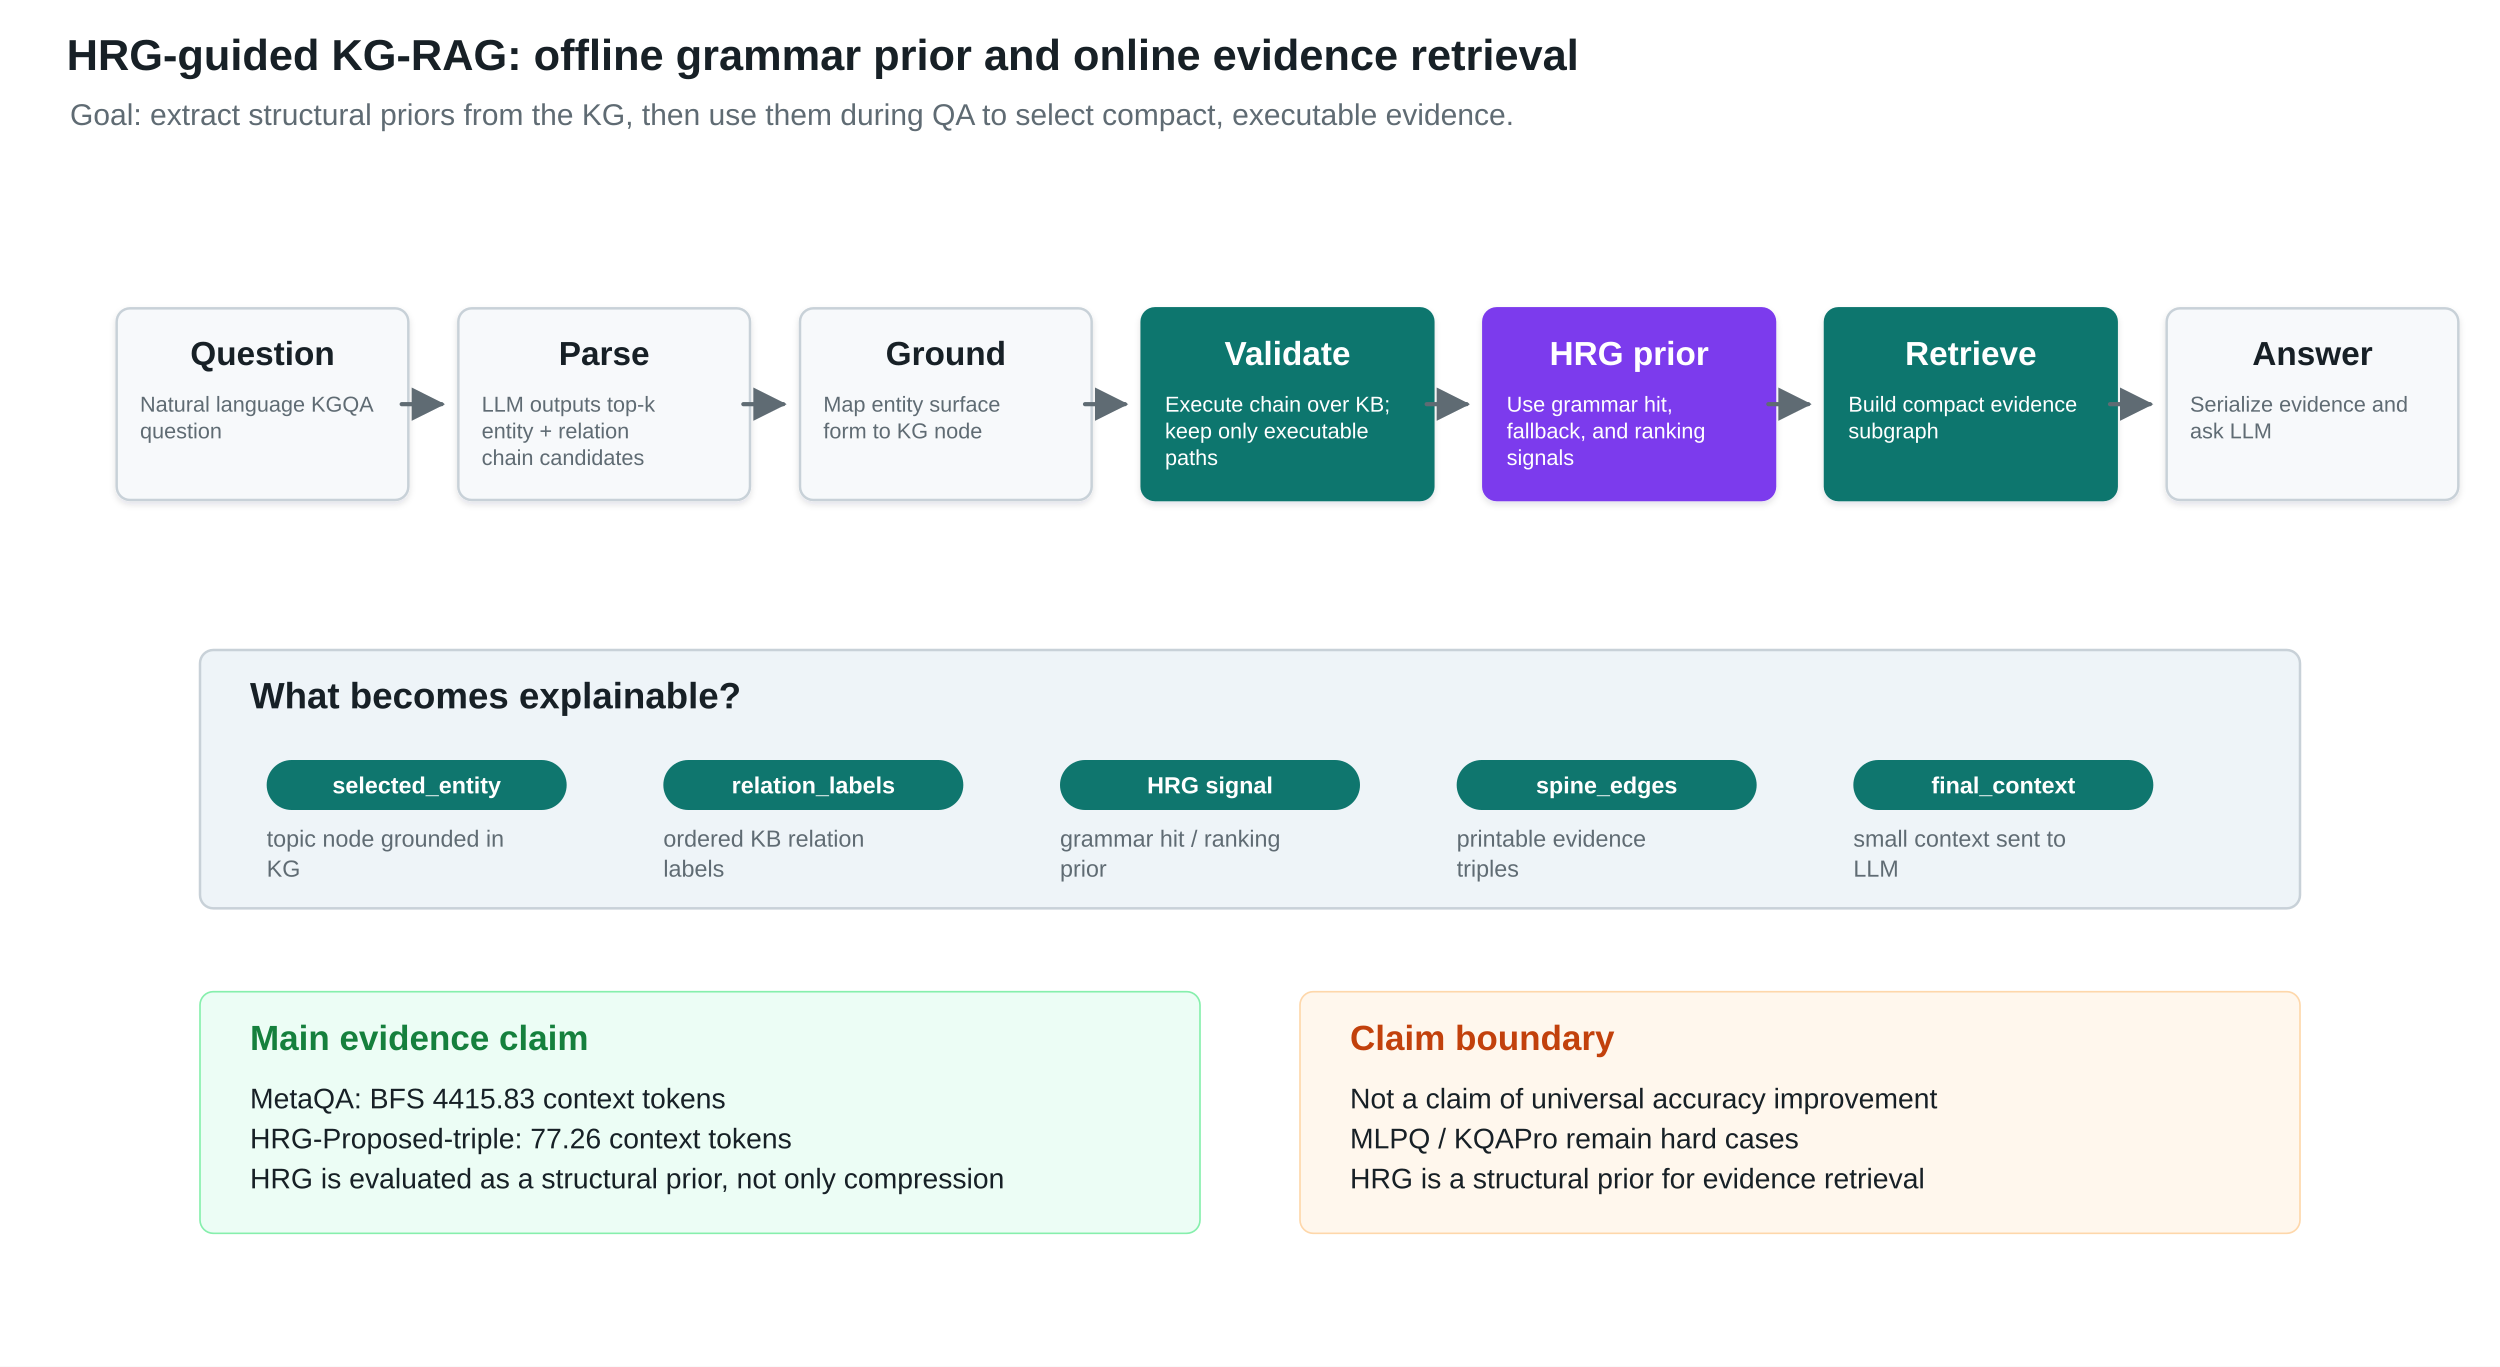
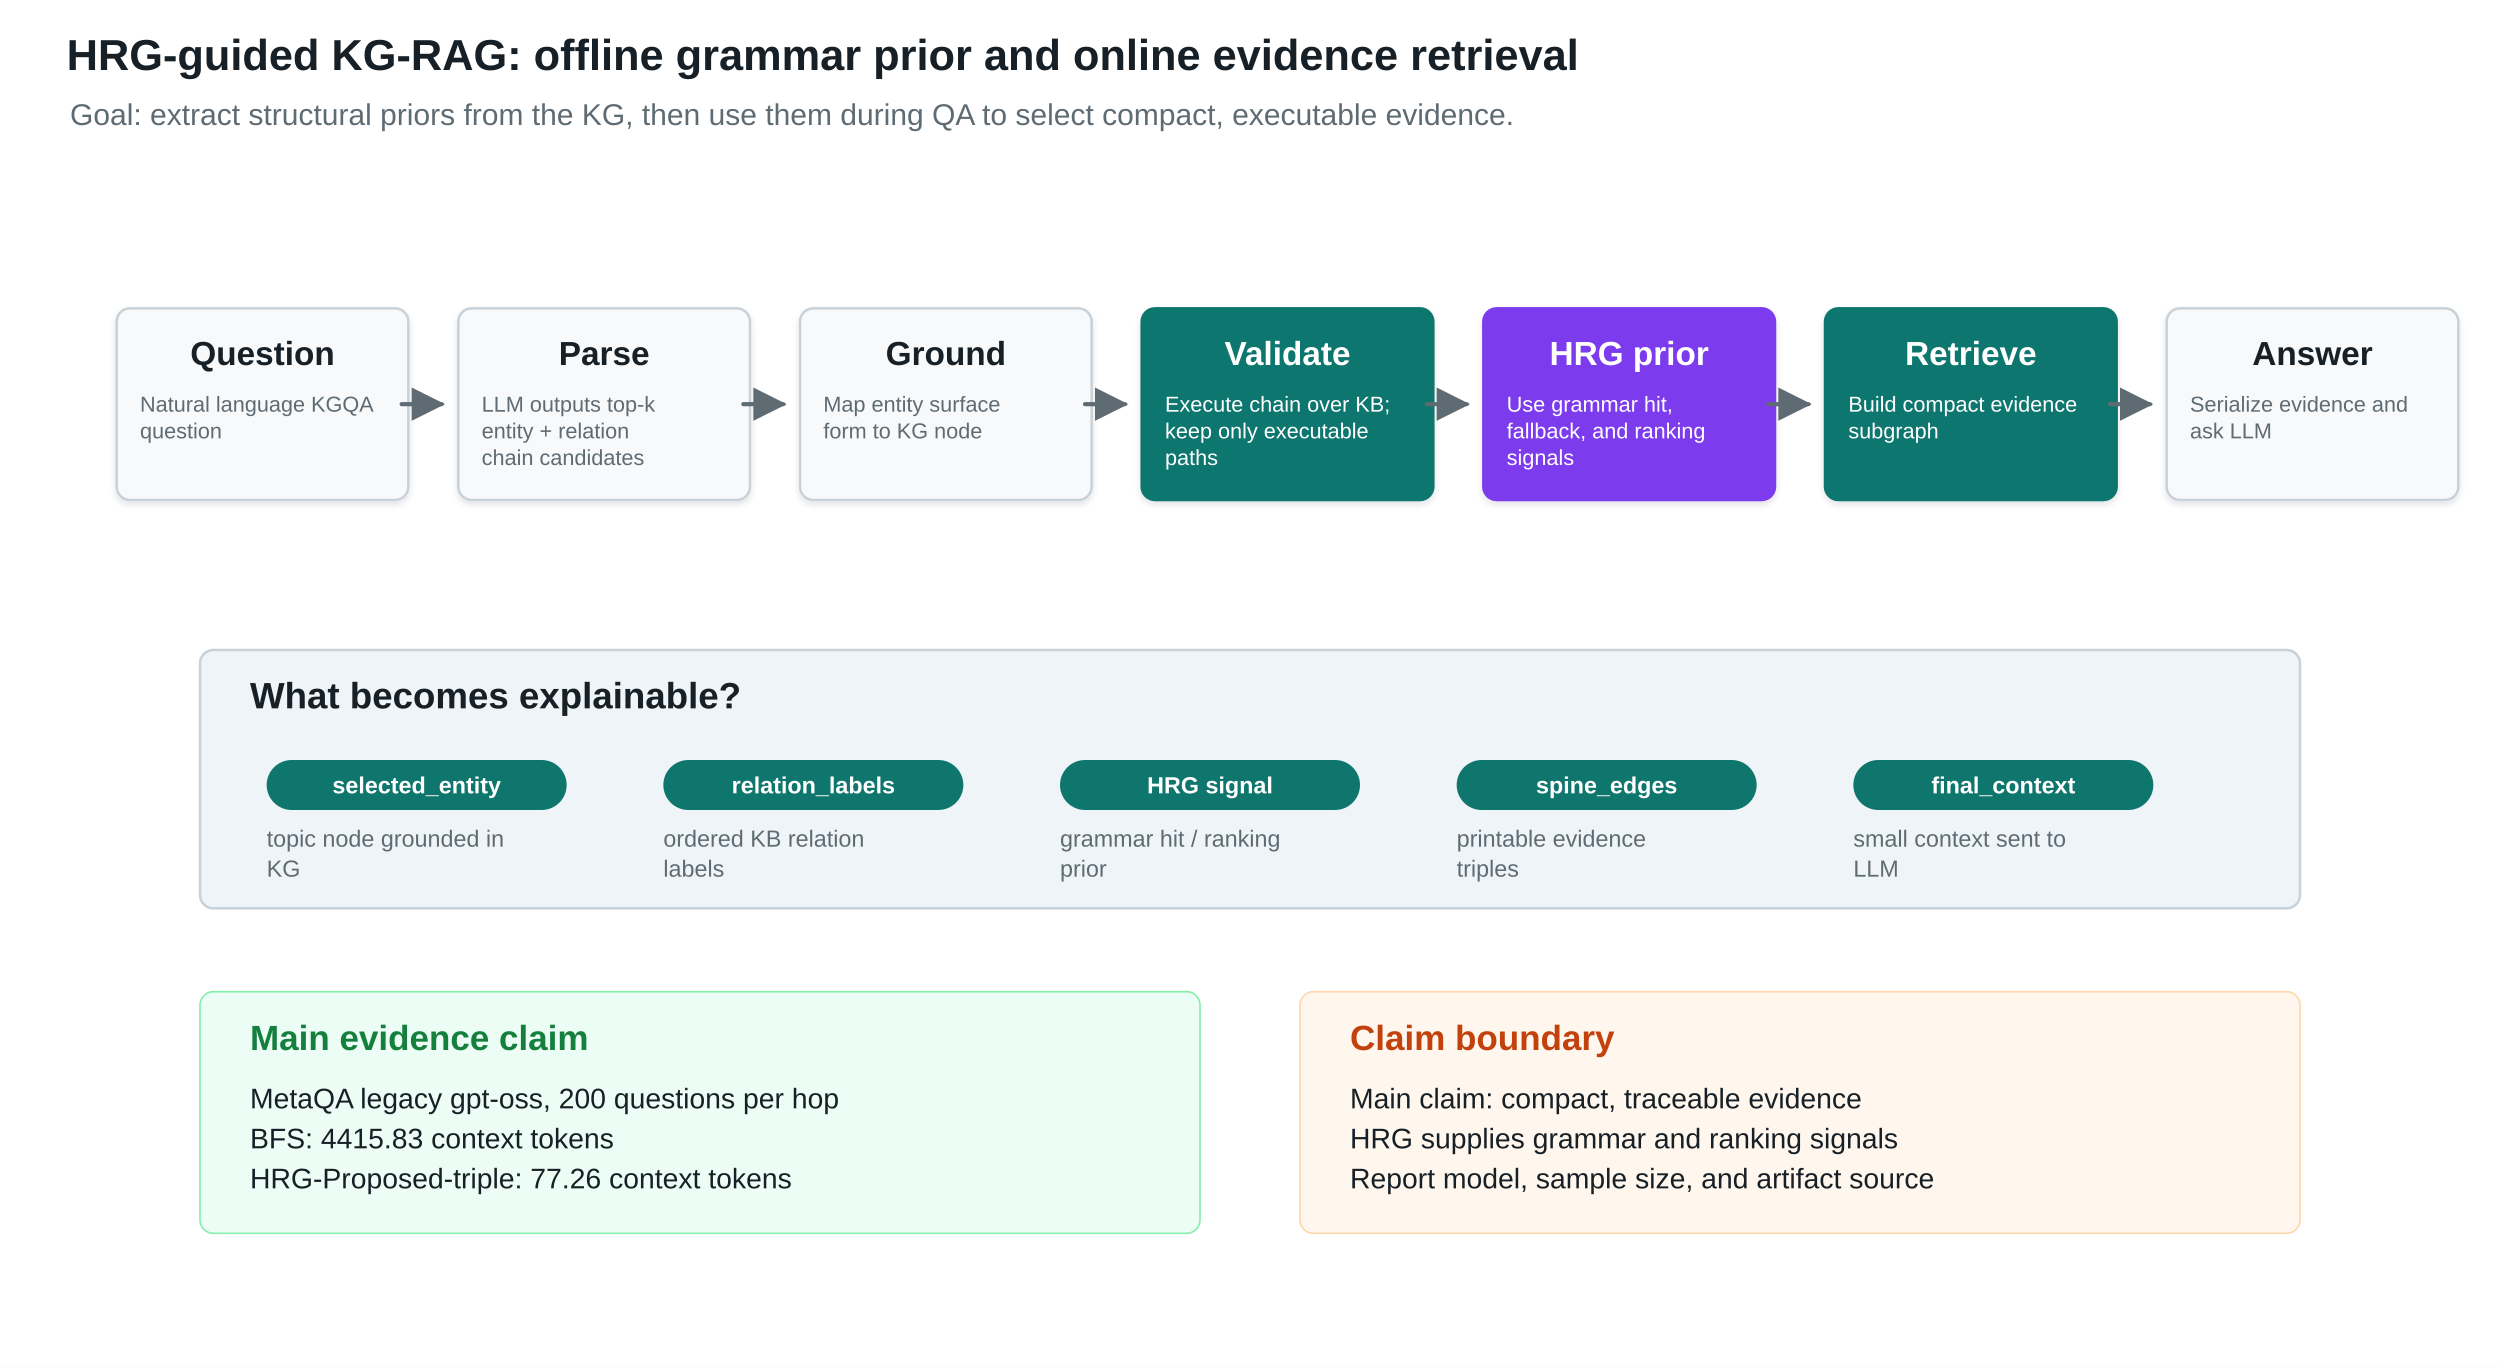
<svg xmlns="http://www.w3.org/2000/svg" width="1500" height="820" viewBox="0 0 1500 820">
  <defs>
    <marker id="arrow" viewBox="0 0 10 10" refX="9" refY="5" markerWidth="8" markerHeight="8" orient="auto">
      <path d="M 0 0 L 10 5 L 0 10 z" fill="#5f6b73" />
    </marker>
    <filter id="shadow" x="-10%" y="-10%" width="120%" height="120%">
      <feDropShadow dx="0" dy="2" stdDeviation="2" flood-color="#0f172a" flood-opacity="0.12" />
    </filter>
  </defs>
  <rect x="0" y="0" width="1500" height="820" fill="white" />
  <text x="40.0" y="42.0" font-family="Arial, Helvetica, sans-serif" font-size="26" font-weight="700" fill="#172026" text-anchor="start">HRG-guided KG-RAG: offline grammar prior and online evidence retrieval</text>
  <text x="42.0" y="75.0" font-family="Arial, Helvetica, sans-serif" font-size="18" font-weight="400" fill="#5f6b73" text-anchor="start">Goal: extract structural priors from the KG, then use them during QA to select compact, executable evidence.</text>
  <rect x="70.0" y="185.0" width="175.0" height="115.0" rx="8.0" fill="#f7f9fb" stroke="#c8d1d8" stroke-width="1.5" filter="url(#shadow)" />
  <text x="157.5" y="219.0" font-family="Arial, Helvetica, sans-serif" font-size="20" font-weight="700" fill="#172026" text-anchor="middle">Question</text>
  <text x="84.0" y="247.0" font-family="Arial, Helvetica, sans-serif" font-size="13" font-weight="400" fill="#5f6b73" text-anchor="start">Natural language KGQA</text>
  <text x="84.0" y="263.0" font-family="Arial, Helvetica, sans-serif" font-size="13" font-weight="400" fill="#5f6b73" text-anchor="start">question</text>
  <rect x="275.0" y="185.0" width="175.0" height="115.0" rx="8.0" fill="#f7f9fb" stroke="#c8d1d8" stroke-width="1.5" filter="url(#shadow)" />
  <text x="362.5" y="219.0" font-family="Arial, Helvetica, sans-serif" font-size="20" font-weight="700" fill="#172026" text-anchor="middle">Parse</text>
  <text x="289.0" y="247.0" font-family="Arial, Helvetica, sans-serif" font-size="13" font-weight="400" fill="#5f6b73" text-anchor="start">LLM outputs top-k</text>
  <text x="289.0" y="263.0" font-family="Arial, Helvetica, sans-serif" font-size="13" font-weight="400" fill="#5f6b73" text-anchor="start">entity + relation</text>
  <text x="289.0" y="279.0" font-family="Arial, Helvetica, sans-serif" font-size="13" font-weight="400" fill="#5f6b73" text-anchor="start">chain candidates</text>
  <line x1="241.0" y1="242.5" x2="265.0" y2="242.5" stroke="#5f6b73" stroke-width="2.5" stroke-linecap="round" marker-end="url(#arrow)" />
  <rect x="480.0" y="185.0" width="175.0" height="115.0" rx="8.0" fill="#f7f9fb" stroke="#c8d1d8" stroke-width="1.5" filter="url(#shadow)" />
  <text x="567.5" y="219.0" font-family="Arial, Helvetica, sans-serif" font-size="20" font-weight="700" fill="#172026" text-anchor="middle">Ground</text>
  <text x="494.0" y="247.0" font-family="Arial, Helvetica, sans-serif" font-size="13" font-weight="400" fill="#5f6b73" text-anchor="start">Map entity surface</text>
  <text x="494.0" y="263.0" font-family="Arial, Helvetica, sans-serif" font-size="13" font-weight="400" fill="#5f6b73" text-anchor="start">form to KG node</text>
  <line x1="446.0" y1="242.5" x2="470.0" y2="242.5" stroke="#5f6b73" stroke-width="2.5" stroke-linecap="round" marker-end="url(#arrow)" />
  <rect x="685.0" y="185.0" width="175.0" height="115.0" rx="8.0" fill="#0f766e" stroke="#0f766e" stroke-width="1.5" filter="url(#shadow)" />
  <text x="772.5" y="219.0" font-family="Arial, Helvetica, sans-serif" font-size="20" font-weight="700" fill="white" text-anchor="middle">Validate</text>
  <text x="699.0" y="247.0" font-family="Arial, Helvetica, sans-serif" font-size="13" font-weight="400" fill="white" text-anchor="start">Execute chain over KB;</text>
  <text x="699.0" y="263.0" font-family="Arial, Helvetica, sans-serif" font-size="13" font-weight="400" fill="white" text-anchor="start">keep only executable</text>
  <text x="699.0" y="279.0" font-family="Arial, Helvetica, sans-serif" font-size="13" font-weight="400" fill="white" text-anchor="start">paths</text>
  <line x1="651.0" y1="242.5" x2="675.0" y2="242.5" stroke="#5f6b73" stroke-width="2.5" stroke-linecap="round" marker-end="url(#arrow)" />
  <rect x="890.0" y="185.0" width="175.0" height="115.0" rx="8.0" fill="#7c3aed" stroke="#7c3aed" stroke-width="1.5" filter="url(#shadow)" />
  <text x="977.5" y="219.0" font-family="Arial, Helvetica, sans-serif" font-size="20" font-weight="700" fill="white" text-anchor="middle">HRG prior</text>
  <text x="904.0" y="247.0" font-family="Arial, Helvetica, sans-serif" font-size="13" font-weight="400" fill="white" text-anchor="start">Use grammar hit,</text>
  <text x="904.0" y="263.0" font-family="Arial, Helvetica, sans-serif" font-size="13" font-weight="400" fill="white" text-anchor="start">fallback, and ranking</text>
  <text x="904.0" y="279.0" font-family="Arial, Helvetica, sans-serif" font-size="13" font-weight="400" fill="white" text-anchor="start">signals</text>
  <line x1="856.0" y1="242.5" x2="880.0" y2="242.5" stroke="#5f6b73" stroke-width="2.5" stroke-linecap="round" marker-end="url(#arrow)" />
  <rect x="1095.0" y="185.0" width="175.0" height="115.0" rx="8.0" fill="#0f766e" stroke="#0f766e" stroke-width="1.5" filter="url(#shadow)" />
  <text x="1182.5" y="219.0" font-family="Arial, Helvetica, sans-serif" font-size="20" font-weight="700" fill="white" text-anchor="middle">Retrieve</text>
  <text x="1109.0" y="247.0" font-family="Arial, Helvetica, sans-serif" font-size="13" font-weight="400" fill="white" text-anchor="start">Build compact evidence</text>
  <text x="1109.0" y="263.0" font-family="Arial, Helvetica, sans-serif" font-size="13" font-weight="400" fill="white" text-anchor="start">subgraph</text>
  <line x1="1061.0" y1="242.5" x2="1085.0" y2="242.5" stroke="#5f6b73" stroke-width="2.5" stroke-linecap="round" marker-end="url(#arrow)" />
  <rect x="1300.0" y="185.0" width="175.0" height="115.0" rx="8.0" fill="#f7f9fb" stroke="#c8d1d8" stroke-width="1.5" filter="url(#shadow)" />
  <text x="1387.5" y="219.0" font-family="Arial, Helvetica, sans-serif" font-size="20" font-weight="700" fill="#172026" text-anchor="middle">Answer</text>
  <text x="1314.0" y="247.0" font-family="Arial, Helvetica, sans-serif" font-size="13" font-weight="400" fill="#5f6b73" text-anchor="start">Serialize evidence and</text>
  <text x="1314.0" y="263.0" font-family="Arial, Helvetica, sans-serif" font-size="13" font-weight="400" fill="#5f6b73" text-anchor="start">ask LLM</text>
  <line x1="1266.0" y1="242.5" x2="1290.0" y2="242.5" stroke="#5f6b73" stroke-width="2.5" stroke-linecap="round" marker-end="url(#arrow)" />
  <rect x="120.0" y="390.0" width="1260.0" height="155.0" rx="8.0" fill="#eef4f8" stroke="#c8d1d8" stroke-width="1.5" />
  <text x="150.0" y="425.0" font-family="Arial, Helvetica, sans-serif" font-size="22" font-weight="700" fill="#172026" text-anchor="start">What becomes explainable?</text>
  <rect x="160.0" y="456.0" width="180.0" height="30.0" rx="15.0" fill="#0f766e" stroke="none" stroke-width="1" />
  <text x="250.0" y="476.0" font-family="Arial, Helvetica, sans-serif" font-size="14" font-weight="700" fill="white" text-anchor="middle">selected_entity</text>
  <text x="160.0" y="508.0" font-family="Arial, Helvetica, sans-serif" font-size="14" font-weight="400" fill="#5f6b73" text-anchor="start">topic node grounded in</text>
  <text x="160.0" y="526.0" font-family="Arial, Helvetica, sans-serif" font-size="14" font-weight="400" fill="#5f6b73" text-anchor="start">KG</text>
  <rect x="398.0" y="456.0" width="180.0" height="30.0" rx="15.0" fill="#0f766e" stroke="none" stroke-width="1" />
  <text x="488.0" y="476.0" font-family="Arial, Helvetica, sans-serif" font-size="14" font-weight="700" fill="white" text-anchor="middle">relation_labels</text>
  <text x="398.0" y="508.0" font-family="Arial, Helvetica, sans-serif" font-size="14" font-weight="400" fill="#5f6b73" text-anchor="start">ordered KB relation</text>
  <text x="398.0" y="526.0" font-family="Arial, Helvetica, sans-serif" font-size="14" font-weight="400" fill="#5f6b73" text-anchor="start">labels</text>
  <rect x="636.0" y="456.0" width="180.0" height="30.0" rx="15.0" fill="#0f766e" stroke="none" stroke-width="1" />
  <text x="726.0" y="476.0" font-family="Arial, Helvetica, sans-serif" font-size="14" font-weight="700" fill="white" text-anchor="middle">HRG signal</text>
  <text x="636.0" y="508.0" font-family="Arial, Helvetica, sans-serif" font-size="14" font-weight="400" fill="#5f6b73" text-anchor="start">grammar hit / ranking</text>
  <text x="636.0" y="526.0" font-family="Arial, Helvetica, sans-serif" font-size="14" font-weight="400" fill="#5f6b73" text-anchor="start">prior</text>
  <rect x="874.0" y="456.0" width="180.0" height="30.0" rx="15.0" fill="#0f766e" stroke="none" stroke-width="1" />
  <text x="964.0" y="476.0" font-family="Arial, Helvetica, sans-serif" font-size="14" font-weight="700" fill="white" text-anchor="middle">spine_edges</text>
  <text x="874.0" y="508.0" font-family="Arial, Helvetica, sans-serif" font-size="14" font-weight="400" fill="#5f6b73" text-anchor="start">printable evidence</text>
  <text x="874.0" y="526.0" font-family="Arial, Helvetica, sans-serif" font-size="14" font-weight="400" fill="#5f6b73" text-anchor="start">triples</text>
  <rect x="1112.0" y="456.0" width="180.0" height="30.0" rx="15.0" fill="#0f766e" stroke="none" stroke-width="1" />
  <text x="1202.0" y="476.0" font-family="Arial, Helvetica, sans-serif" font-size="14" font-weight="700" fill="white" text-anchor="middle">final_context</text>
  <text x="1112.0" y="508.0" font-family="Arial, Helvetica, sans-serif" font-size="14" font-weight="400" fill="#5f6b73" text-anchor="start">small context sent to</text>
  <text x="1112.0" y="526.0" font-family="Arial, Helvetica, sans-serif" font-size="14" font-weight="400" fill="#5f6b73" text-anchor="start">LLM</text>
  <rect x="120.0" y="595.0" width="600.0" height="145.0" rx="8.0" fill="#ecfdf5" stroke="#86efac" stroke-width="1" />
  <text x="150.0" y="630.0" font-family="Arial, Helvetica, sans-serif" font-size="21" font-weight="700" fill="#15803d" text-anchor="start">Main evidence claim</text>
-   <text x="150.0" y="665.0" font-family="Arial, Helvetica, sans-serif" font-size="17" font-weight="400" fill="#172026" text-anchor="start">MetaQA: BFS 4415.83 context tokens</text>
-   <text x="150.0" y="689.0" font-family="Arial, Helvetica, sans-serif" font-size="17" font-weight="400" fill="#172026" text-anchor="start">HRG-Proposed-triple: 77.26 context tokens</text>
-   <text x="150.0" y="713.0" font-family="Arial, Helvetica, sans-serif" font-size="17" font-weight="400" fill="#172026" text-anchor="start">HRG is evaluated as a structural prior, not only compression</text>
+   <text x="150.0" y="665.0" font-family="Arial, Helvetica, sans-serif" font-size="17" font-weight="400" fill="#172026" text-anchor="start">MetaQA legacy gpt-oss, 200 questions per hop</text>
+   <text x="150.0" y="689.0" font-family="Arial, Helvetica, sans-serif" font-size="17" font-weight="400" fill="#172026" text-anchor="start">BFS: 4415.83 context tokens</text>
+   <text x="150.0" y="713.0" font-family="Arial, Helvetica, sans-serif" font-size="17" font-weight="400" fill="#172026" text-anchor="start">HRG-Proposed-triple: 77.26 context tokens</text>
  <rect x="780.0" y="595.0" width="600.0" height="145.0" rx="8.0" fill="#fff7ed" stroke="#fed7aa" stroke-width="1" />
  <text x="810.0" y="630.0" font-family="Arial, Helvetica, sans-serif" font-size="21" font-weight="700" fill="#c2410c" text-anchor="start">Claim boundary</text>
-   <text x="810.0" y="665.0" font-family="Arial, Helvetica, sans-serif" font-size="17" font-weight="400" fill="#172026" text-anchor="start">Not a claim of universal accuracy improvement</text>
-   <text x="810.0" y="689.0" font-family="Arial, Helvetica, sans-serif" font-size="17" font-weight="400" fill="#172026" text-anchor="start">MLPQ / KQAPro remain hard cases</text>
-   <text x="810.0" y="713.0" font-family="Arial, Helvetica, sans-serif" font-size="17" font-weight="400" fill="#172026" text-anchor="start">HRG is a structural prior for evidence retrieval</text>
+   <text x="810.0" y="665.0" font-family="Arial, Helvetica, sans-serif" font-size="17" font-weight="400" fill="#172026" text-anchor="start">Main claim: compact, traceable evidence</text>
+   <text x="810.0" y="689.0" font-family="Arial, Helvetica, sans-serif" font-size="17" font-weight="400" fill="#172026" text-anchor="start">HRG supplies grammar and ranking signals</text>
+   <text x="810.0" y="713.0" font-family="Arial, Helvetica, sans-serif" font-size="17" font-weight="400" fill="#172026" text-anchor="start">Report model, sample size, and artifact source</text>
</svg>
